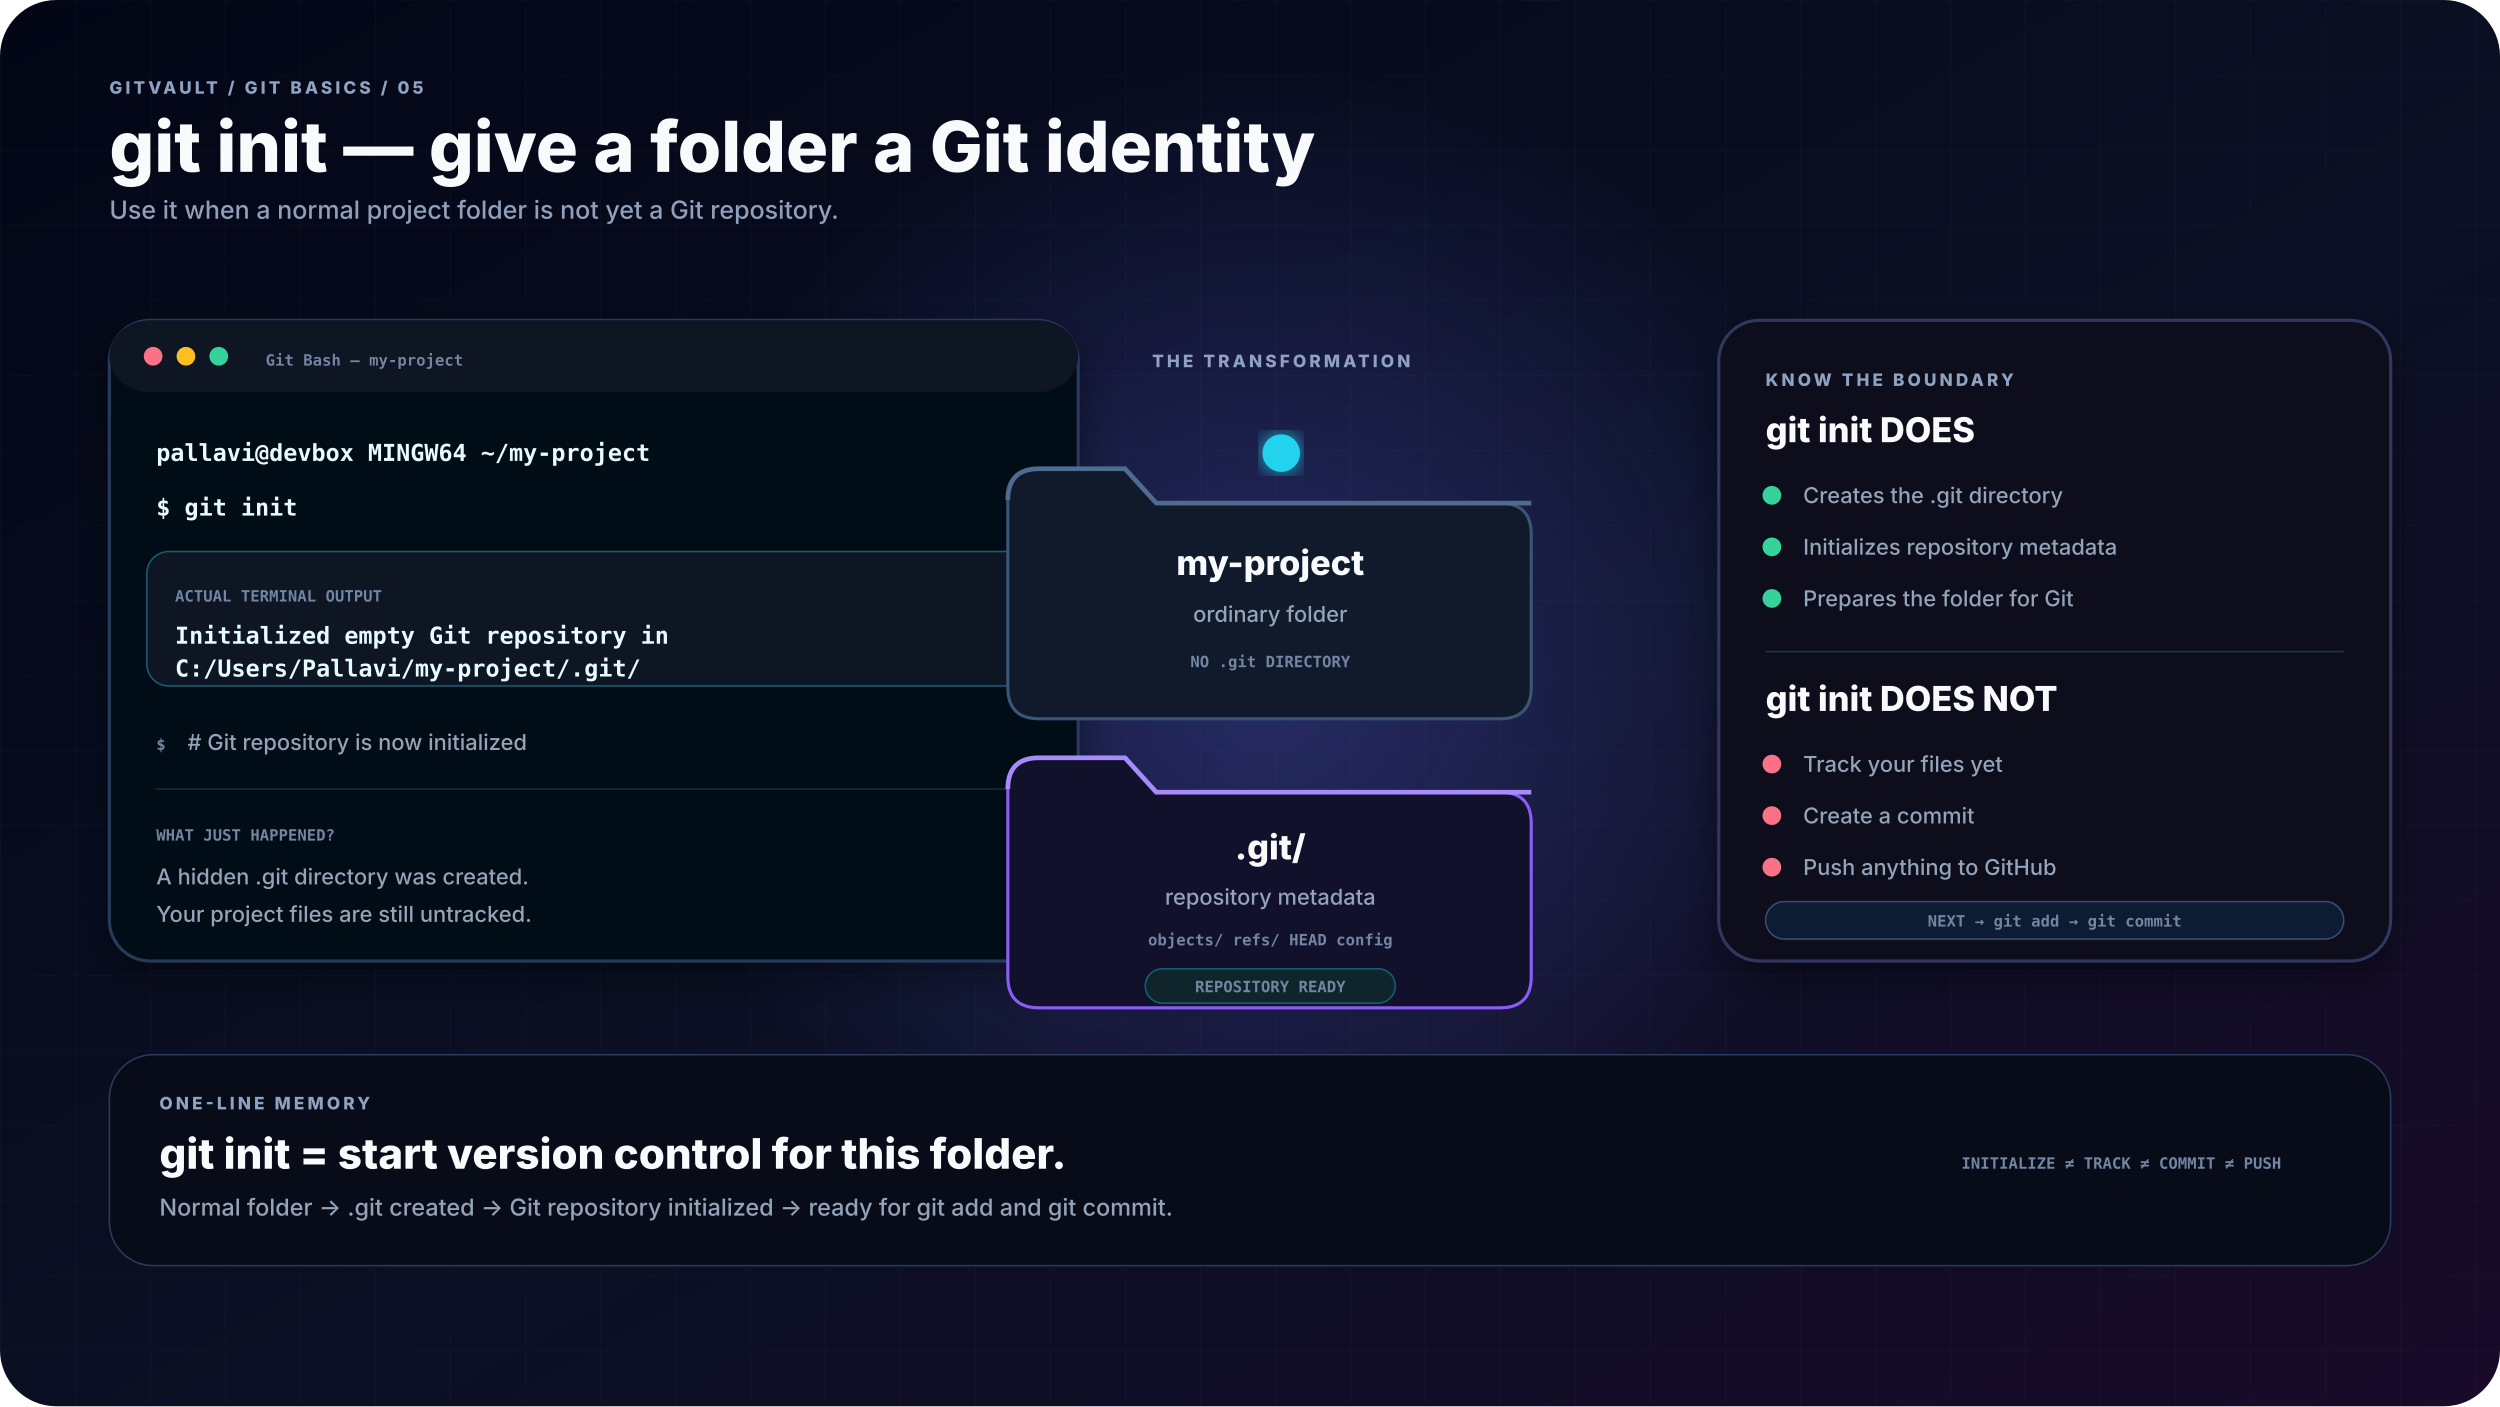
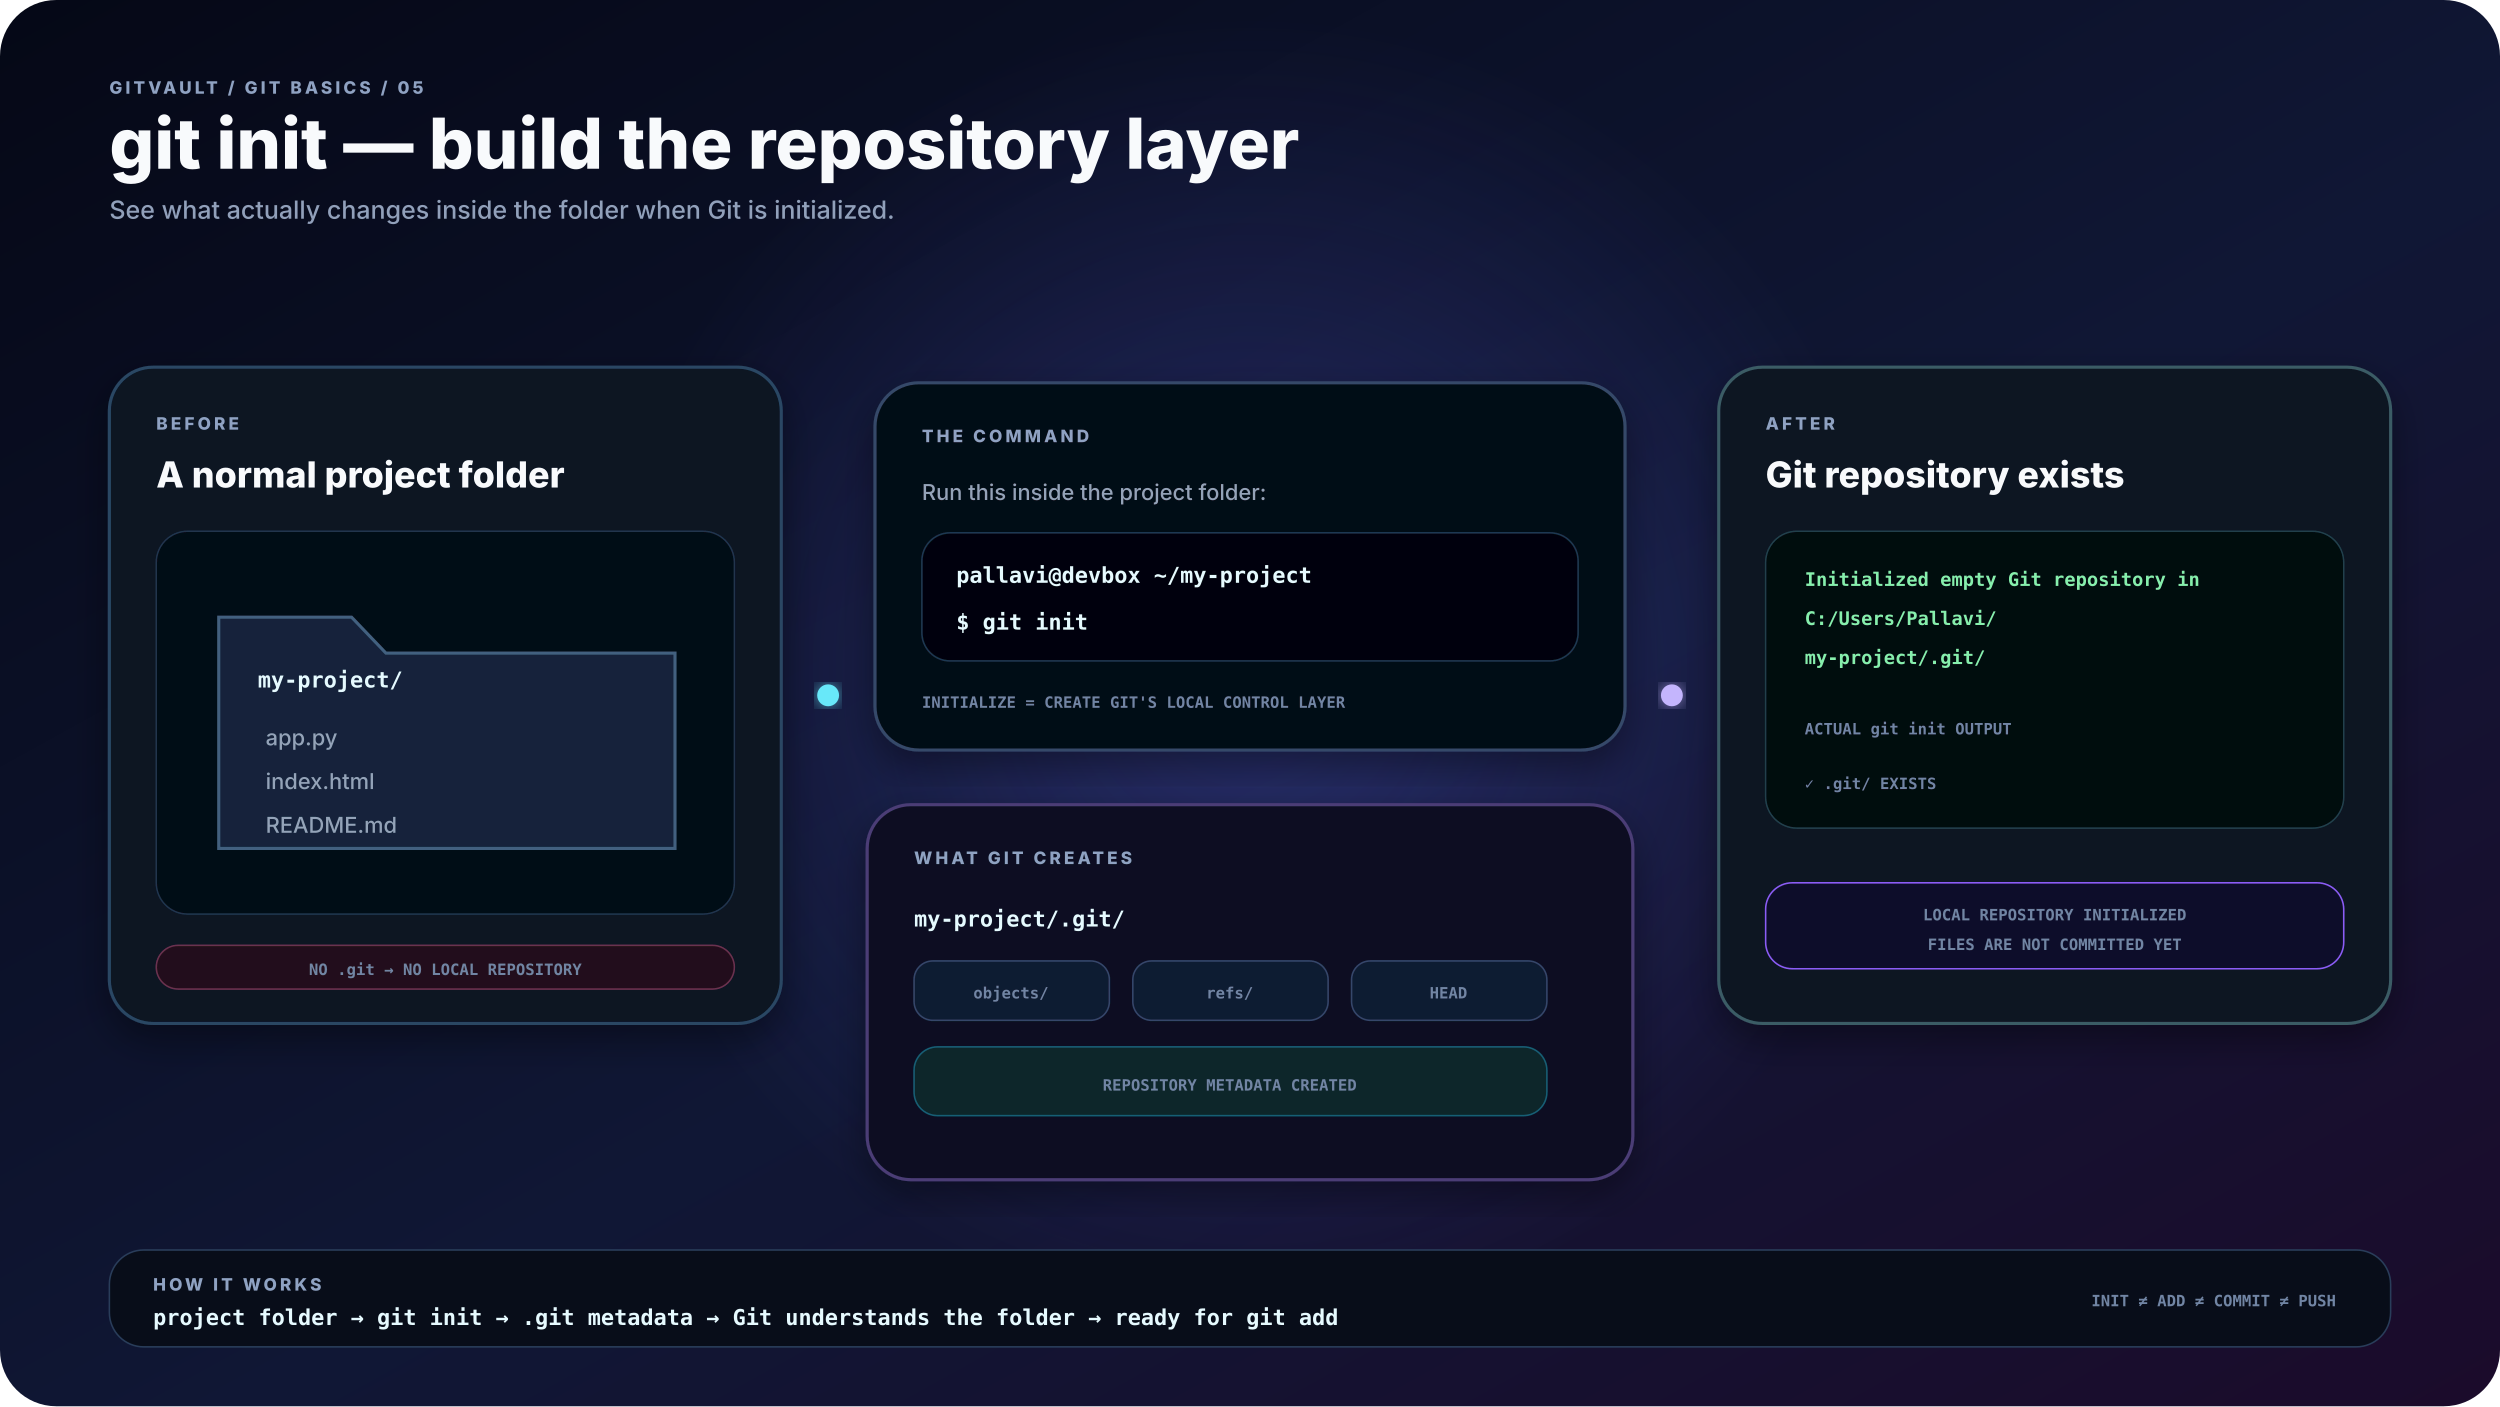
<svg xmlns="http://www.w3.org/2000/svg" viewBox="0 0 1600 900" width="1600" height="900">
  <defs>
-     <linearGradient id="bg" x1="0" y1="0" x2="1" y2="1">
-       <stop stop-color="#030615" />
-       <stop offset=".55" stop-color="#0B1024" />
-       <stop offset="1" stop-color="#180A28" />
+     <linearGradient id="b" x2="1" y2="1">
+       <stop stop-color="#050816" />
+       <stop offset=".55" stop-color="#101735" />
+       <stop offset="1" stop-color="#1b0b2b" />
    </linearGradient>
-     <linearGradient id="accent" x1="0" x2="1">
-       <stop stop-color="#22D3EE" />
-       <stop offset=".5" stop-color="#818CF8" />
-       <stop offset="1" stop-color="#E879F9" />
+     <linearGradient id="w">
+       <stop stop-color="#22d3ee" />
+       <stop offset=".5" stop-color="#818cf8" />
+       <stop offset="1" stop-color="#c084fc" />
    </linearGradient>
-     <linearGradient id="gitline" x1="0" x2="1">
-       <stop stop-color="#22D3EE" />
-       <stop offset="1" stop-color="#A78BFA" />
-     </linearGradient>
-     <radialGradient id="orb">
-       <stop stop-color="#6366F1" stop-opacity=".32" />
-       <stop offset="1" stop-color="#6366F1" stop-opacity="0" />
+     <radialGradient id="h">
+       <stop stop-color="#6366f1" stop-opacity=".28" />
+       <stop offset="1" stop-color="#6366f1" stop-opacity="0" />
    </radialGradient>
-     <filter id="glow">
-       <feGaussianBlur stdDeviation="7" result="b" />
-       <feMerge>
-         <feMergeNode in="b" />
-         <feMergeNode in="SourceGraphic" />
-       </feMerge>
-     </filter>
-     <filter id="shadow">
+     <filter id="s">
      <feGaussianBlur in="SourceAlpha" stdDeviation="12" />
      <feOffset dy="10" />
      <feComponentTransfer>
-         <feFuncA type="linear" slope=".4" />
+         <feFuncA type="linear" slope=".38" />
      </feComponentTransfer>
      <feMerge>
        <feMergeNode />
        <feMergeNode in="SourceGraphic" />
      </feMerge>
    </filter>
-     <pattern id="grid" width="48" height="48" patternUnits="userSpaceOnUse">
-       <path d="M48 0H0V48" fill="none" stroke="#9FB1D0" stroke-opacity=".045" />
-     </pattern>
-     <style>
-  .title{font:800 45px Inter,Segoe UI,sans-serif;fill:#F8FAFC}.sub{font:500 16px Inter,Segoe UI,sans-serif;fill:#91A0BA}.label{font:800 11px Inter,Segoe UI,sans-serif;fill:#8FA2C2;letter-spacing:2px}.head{font:800 22px Inter,Segoe UI,sans-serif;fill:#F8FAFC}.body{font:500 14px Inter,Segoe UI,sans-serif;fill:#94A3B8}.code{font:600 15px ui-monospace,Consolas,monospace;fill:#E6FAFF}.tiny{font:700 10px ui-monospace,Consolas,monospace;fill:#7285A2}.output{font:600 12px ui-monospace,Consolas,monospace;fill:#86EFAC}
-  </style>
+     <filter id="g">
+       <feGaussianBlur stdDeviation="6" result="x" />
+       <feMerge>
+         <feMergeNode in="x" />
+         <feMergeNode in="SourceGraphic" />
+       </feMerge>
+     </filter>
+     <style>.t{font:800 45px Inter,Segoe UI,sans-serif;fill:#f8fafc}.st{font:500 16px Inter,Segoe UI,sans-serif;fill:#91a0ba}.l{font:800 11px Inter,Segoe UI,sans-serif;fill:#8fa2c2;letter-spacing:2px}.h1{font:800 23px Inter,Segoe UI,sans-serif;fill:#f8fafc}.p{font:500 14px Inter,Segoe UI,sans-serif;fill:#94a3b8}.c{font:600 14px ui-monospace,Consolas,monospace;fill:#e6faff}.tiny{font:700 10px ui-monospace,Consolas,monospace;fill:#7185a4}.ok{font:600 12px ui-monospace,Consolas,monospace;fill:#86efac}</style>
  </defs>
-   <rect width="1600" height="900" rx="36" fill="url(#bg)" />
-   <rect width="1600" height="900" rx="36" fill="url(#grid)" />
-   <circle cx="810" cy="430" r="390" fill="url(#orb)" />
-   <text x="70" y="60" class="label">GITVAULT / GIT BASICS / 05</text>
-   <text x="70" y="110" class="title">git init — give a folder a Git identity</text>
-   <text x="70" y="140" class="sub">Use it when a normal project folder is not yet a Git repository.</text>
-   <g transform="translate(70 205)" filter="url(#shadow)">
-     <rect width="620" height="410" rx="26" fill="#050914" stroke="#263A5B" stroke-width="2" />
-     <rect width="620" height="46" rx="26" fill="#0A1220" />
-     <circle cx="28" cy="23" r="6" fill="#FB7185" />
-     <circle cx="49" cy="23" r="6" fill="#FBBF24" />
-     <circle cx="70" cy="23" r="6" fill="#34D399" />
-     <text x="100" y="29" class="tiny">Git Bash — my-project</text>
-     <text x="30" y="90" class="code">pallavi@devbox MINGW64 ~/my-project</text>
-     <text x="30" y="125" fill="#67E8F9" class="code">$ git init</text>
-     <rect x="24" y="148" width="572" height="86" rx="14" fill="#071522" stroke="#155E75" />
-     <text x="42" y="180" fill="#67E8F9" class="tiny">ACTUAL TERMINAL OUTPUT</text>
-     <text x="42" y="207" class="code">Initialized empty Git repository in</text>
-     <text x="42" y="228" class="code">C:/Users/Pallavi/my-project/.git/</text>
-     <text x="30" y="275" class="tiny">$</text>
-     <text x="50" y="275" class="body"># Git repository is now initialized</text>
-     <line x1="30" y1="300" x2="590" y2="300" stroke="#1E293B" />
-     <text x="30" y="333" class="tiny">WHAT JUST HAPPENED?</text>
-     <text x="30" y="361" class="body">A hidden .git directory was created.</text>
-     <text x="30" y="385" class="body">Your project files are still untracked.</text>
+   <rect width="1600" height="900" rx="36" fill="url(#b)" />
+   <circle cx="800" cy="430" r="420" fill="url(#h)" />
+   <text x="70" y="60" class="l">GITVAULT / GIT BASICS / 05</text>
+   <text x="70" y="108" class="t">git init — build the repository layer</text>
+   <text x="70" y="140" class="st">See what actually changes inside the folder when Git is initialized.</text>
+   <g transform="translate(70 235)" filter="url(#s)">
+     <rect width="430" height="420" rx="28" fill="#091322" stroke="#294764" stroke-width="2" />
+     <text x="30" y="40" class="l">BEFORE</text>
+     <text x="30" y="77" class="h1">A normal project folder</text>
+     <rect x="30" y="105" width="370" height="245" rx="20" fill="#040912" stroke="#20354e" />
+     <path d="M70 160h85l22 23h185v125H70z" fill="#13233a" stroke="#42617f" stroke-width="2" />
+     <text x="95" y="205" class="c">my-project/</text>
+     <text x="100" y="242" class="p">app.py</text>
+     <text x="100" y="270" class="p">index.html</text>
+     <text x="100" y="298" class="p">README.md</text>
+     <rect x="30" y="370" width="370" height="28" rx="14" fill="#24101a" stroke="#6b314f" />
+     <text x="215" y="389" text-anchor="middle" fill="#fb7185" class="tiny">NO .git → NO LOCAL REPOSITORY</text>
  </g>
-   <g transform="translate(820 390)">
-     <text x="0" y="-155" text-anchor="middle" class="label">THE TRANSFORMATION</text>
-     <path d="M0 -125V115" stroke="url(#gitline)" stroke-width="3" stroke-dasharray="7 9" opacity=".7">
-       <animate attributeName="stroke-dashoffset" from="0" to="-32" dur="2.2s" repeatCount="indefinite" />
-     </path>
-     <circle cy="-100" r="12" fill="#22D3EE" filter="url(#glow)">
-       <animate attributeName="cy" values="-100;100;-100" dur="3s" repeatCount="indefinite" />
-     </circle>
-     <g transform="translate(-175 -100)">
-       <path d="M0 30Q0 10 20 10H75L95 32H315Q335 32 335 52V150Q335 170 315 170H20Q0 170 0 150Z" fill="#101A2B" stroke="#3A5575" stroke-width="2" />
-       <path d="M0 30Q0 10 20 10H75L95 32H335" fill="none" stroke="#4F6B8F" stroke-width="3" />
-       <text x="168" y="78" text-anchor="middle" class="head">my-project</text>
-       <text x="168" y="108" text-anchor="middle" class="body">ordinary folder</text>
-       <text x="168" y="137" text-anchor="middle" fill="#FB7185" class="tiny">NO .git DIRECTORY</text>
+   <g transform="translate(560 245)" filter="url(#s)">
+     <rect width="480" height="235" rx="28" fill="#050a14" stroke="#354a69" stroke-width="2" />
+     <text x="30" y="38" class="l">THE COMMAND</text>
+     <text x="30" y="75" class="p">Run this inside the project folder:</text>
+     <rect x="30" y="96" width="420" height="82" rx="18" fill="#02060d" stroke="#1e3852" />
+     <text x="52" y="128" class="c">pallavi@devbox ~/my-project</text>
+     <text x="52" y="158" fill="#67e8f9" class="c">$ git init</text>
+     <text x="30" y="208" class="tiny">INITIALIZE = CREATE GIT'S LOCAL CONTROL LAYER</text>
+   </g>
+   <g transform="translate(555 515)" filter="url(#s)">
+     <rect width="490" height="240" rx="28" fill="#0b1023" stroke="#4c3c76" stroke-width="2" />
+     <text x="30" y="38" class="l">WHAT GIT CREATES</text>
+     <text x="30" y="78" class="c">my-project/.git/</text>
+     <g transform="translate(30 100)">
+       <rect width="125" height="38" rx="12" fill="#111a30" stroke="#35466b" />
+       <text x="62" y="24" text-anchor="middle" class="tiny">objects/</text>
+       <rect x="140" width="125" height="38" rx="12" fill="#111a30" stroke="#35466b" />
+       <text x="202" y="24" text-anchor="middle" class="tiny">refs/</text>
+       <rect x="280" width="125" height="38" rx="12" fill="#111a30" stroke="#35466b" />
+       <text x="342" y="24" text-anchor="middle" class="tiny">HEAD</text>
    </g>
-     <g transform="translate(-175 85)">
-       <path d="M0 30Q0 10 20 10H75L95 32H315Q335 32 335 52V150Q335 170 315 170H20Q0 170 0 150Z" fill="#11112B" stroke="#8B5CF6" stroke-width="2" />
-       <path d="M0 30Q0 10 20 10H75L95 32H335" fill="none" stroke="#A78BFA" stroke-width="3" />
-       <text x="168" y="75" text-anchor="middle" class="head">.git/</text>
-       <text x="168" y="104" text-anchor="middle" class="body">repository metadata</text>
-       <text x="168" y="130" text-anchor="middle" class="tiny">objects/   refs/   HEAD   config</text>
-       <rect x="88" y="145" width="160" height="22" rx="11" fill="#10252B" stroke="#155E75" />
-       <text x="168" y="160" text-anchor="middle" fill="#67E8F9" class="tiny">REPOSITORY READY</text>
-     </g>
+     <rect x="30" y="155" width="405" height="44" rx="15" fill="#10252b" stroke="#155e75" />
+     <text x="232" y="183" text-anchor="middle" fill="#67e8f9" class="tiny">REPOSITORY METADATA CREATED</text>
  </g>
-   <g transform="translate(1100 205)" filter="url(#shadow)">
-     <rect width="430" height="410" rx="26" fill="#080D1B" stroke="#30385D" stroke-width="2" />
-     <text x="30" y="42" class="label">KNOW THE BOUNDARY</text>
-     <text x="30" y="78" class="head">git init DOES</text>
-     <circle cx="34" cy="112" r="6" fill="#34D399" />
-     <text x="54" y="117" class="body">Creates the .git directory</text>
-     <circle cx="34" cy="145" r="6" fill="#34D399" />
-     <text x="54" y="150" class="body">Initializes repository metadata</text>
-     <circle cx="34" cy="178" r="6" fill="#34D399" />
-     <text x="54" y="183" class="body">Prepares the folder for Git</text>
-     <line x1="30" y1="212" x2="400" y2="212" stroke="#25304A" />
-     <text x="30" y="250" class="head">git init DOES NOT</text>
-     <circle cx="34" cy="284" r="6" fill="#FB7185" />
-     <text x="54" y="289" class="body">Track your files yet</text>
-     <circle cx="34" cy="317" r="6" fill="#FB7185" />
-     <text x="54" y="322" class="body">Create a commit</text>
-     <circle cx="34" cy="350" r="6" fill="#FB7185" />
-     <text x="54" y="355" class="body">Push anything to GitHub</text>
-     <rect x="30" y="372" width="370" height="24" rx="12" fill="#111A30" stroke="#3C4B70" />
-     <text x="215" y="388" text-anchor="middle" class="tiny">NEXT → git add → git commit</text>
+   <g transform="translate(1100 235)" filter="url(#s)">
+     <rect width="430" height="420" rx="28" fill="#0b1421" stroke="#3a5b65" stroke-width="2" />
+     <text x="30" y="40" class="l">AFTER</text>
+     <text x="30" y="77" class="h1">Git repository exists</text>
+     <rect x="30" y="105" width="370" height="190" rx="20" fill="#02070d" stroke="#21414c" />
+     <text x="55" y="140" class="ok">Initialized empty Git repository in</text>
+     <text x="55" y="165" class="ok">C:/Users/Pallavi/</text>
+     <text x="55" y="190" class="ok">my-project/.git/</text>
+     <text x="55" y="235" class="tiny">ACTUAL git init OUTPUT</text>
+     <text x="55" y="270" fill="#67e8f9" class="tiny">✓ .git/ EXISTS</text>
+     <rect x="30" y="330" width="370" height="55" rx="17" fill="#11112b" stroke="#8b5cf6" />
+     <text x="215" y="354" text-anchor="middle" fill="#c4b5fd" class="tiny">LOCAL REPOSITORY INITIALIZED</text>
+     <text x="215" y="373" text-anchor="middle" fill="#c4b5fd" class="tiny">FILES ARE NOT COMMITTED YET</text>
  </g>
-   <g transform="translate(70 675)">
-     <rect width="1460" height="135" rx="28" fill="#070C18" stroke="#293B5C" />
-     <text x="32" y="35" class="label">ONE-LINE MEMORY</text>
-     <text x="32" y="73" class="title" style="font-size:27px">git init = start version control for this folder.</text>
-     <text x="32" y="103" class="body" style="font-size:15px">Normal folder → .git created → Git repository initialized → ready for git add and git commit.</text>
-     <text x="1390" y="73" text-anchor="end" fill="#67E8F9" class="tiny">INITIALIZE ≠ TRACK ≠ COMMIT ≠ PUSH</text>
+   <g transform="translate(70 800)">
+     <rect width="1460" height="62" rx="22" fill="#080d19" stroke="#293d5a" />
+     <text x="28" y="26" class="l">HOW IT WORKS</text>
+     <text x="28" y="48" class="c">project folder → git init → .git metadata → Git understands the folder → ready for git add</text>
+     <text x="1425" y="36" text-anchor="end" fill="#a78bfa" class="tiny">INIT ≠ ADD ≠ COMMIT ≠ PUSH</text>
  </g>
+   <path d="M500 445H560" stroke="url(#w)" stroke-width="4" />
+   <path d="M1040 445H1100" stroke="url(#w)" stroke-width="4" />
+   <circle cx="530" cy="445" r="7" fill="#67e8f9" filter="url(#g)" />
+   <circle cx="1070" cy="445" r="7" fill="#c4b5fd" filter="url(#g)" />
</svg>
